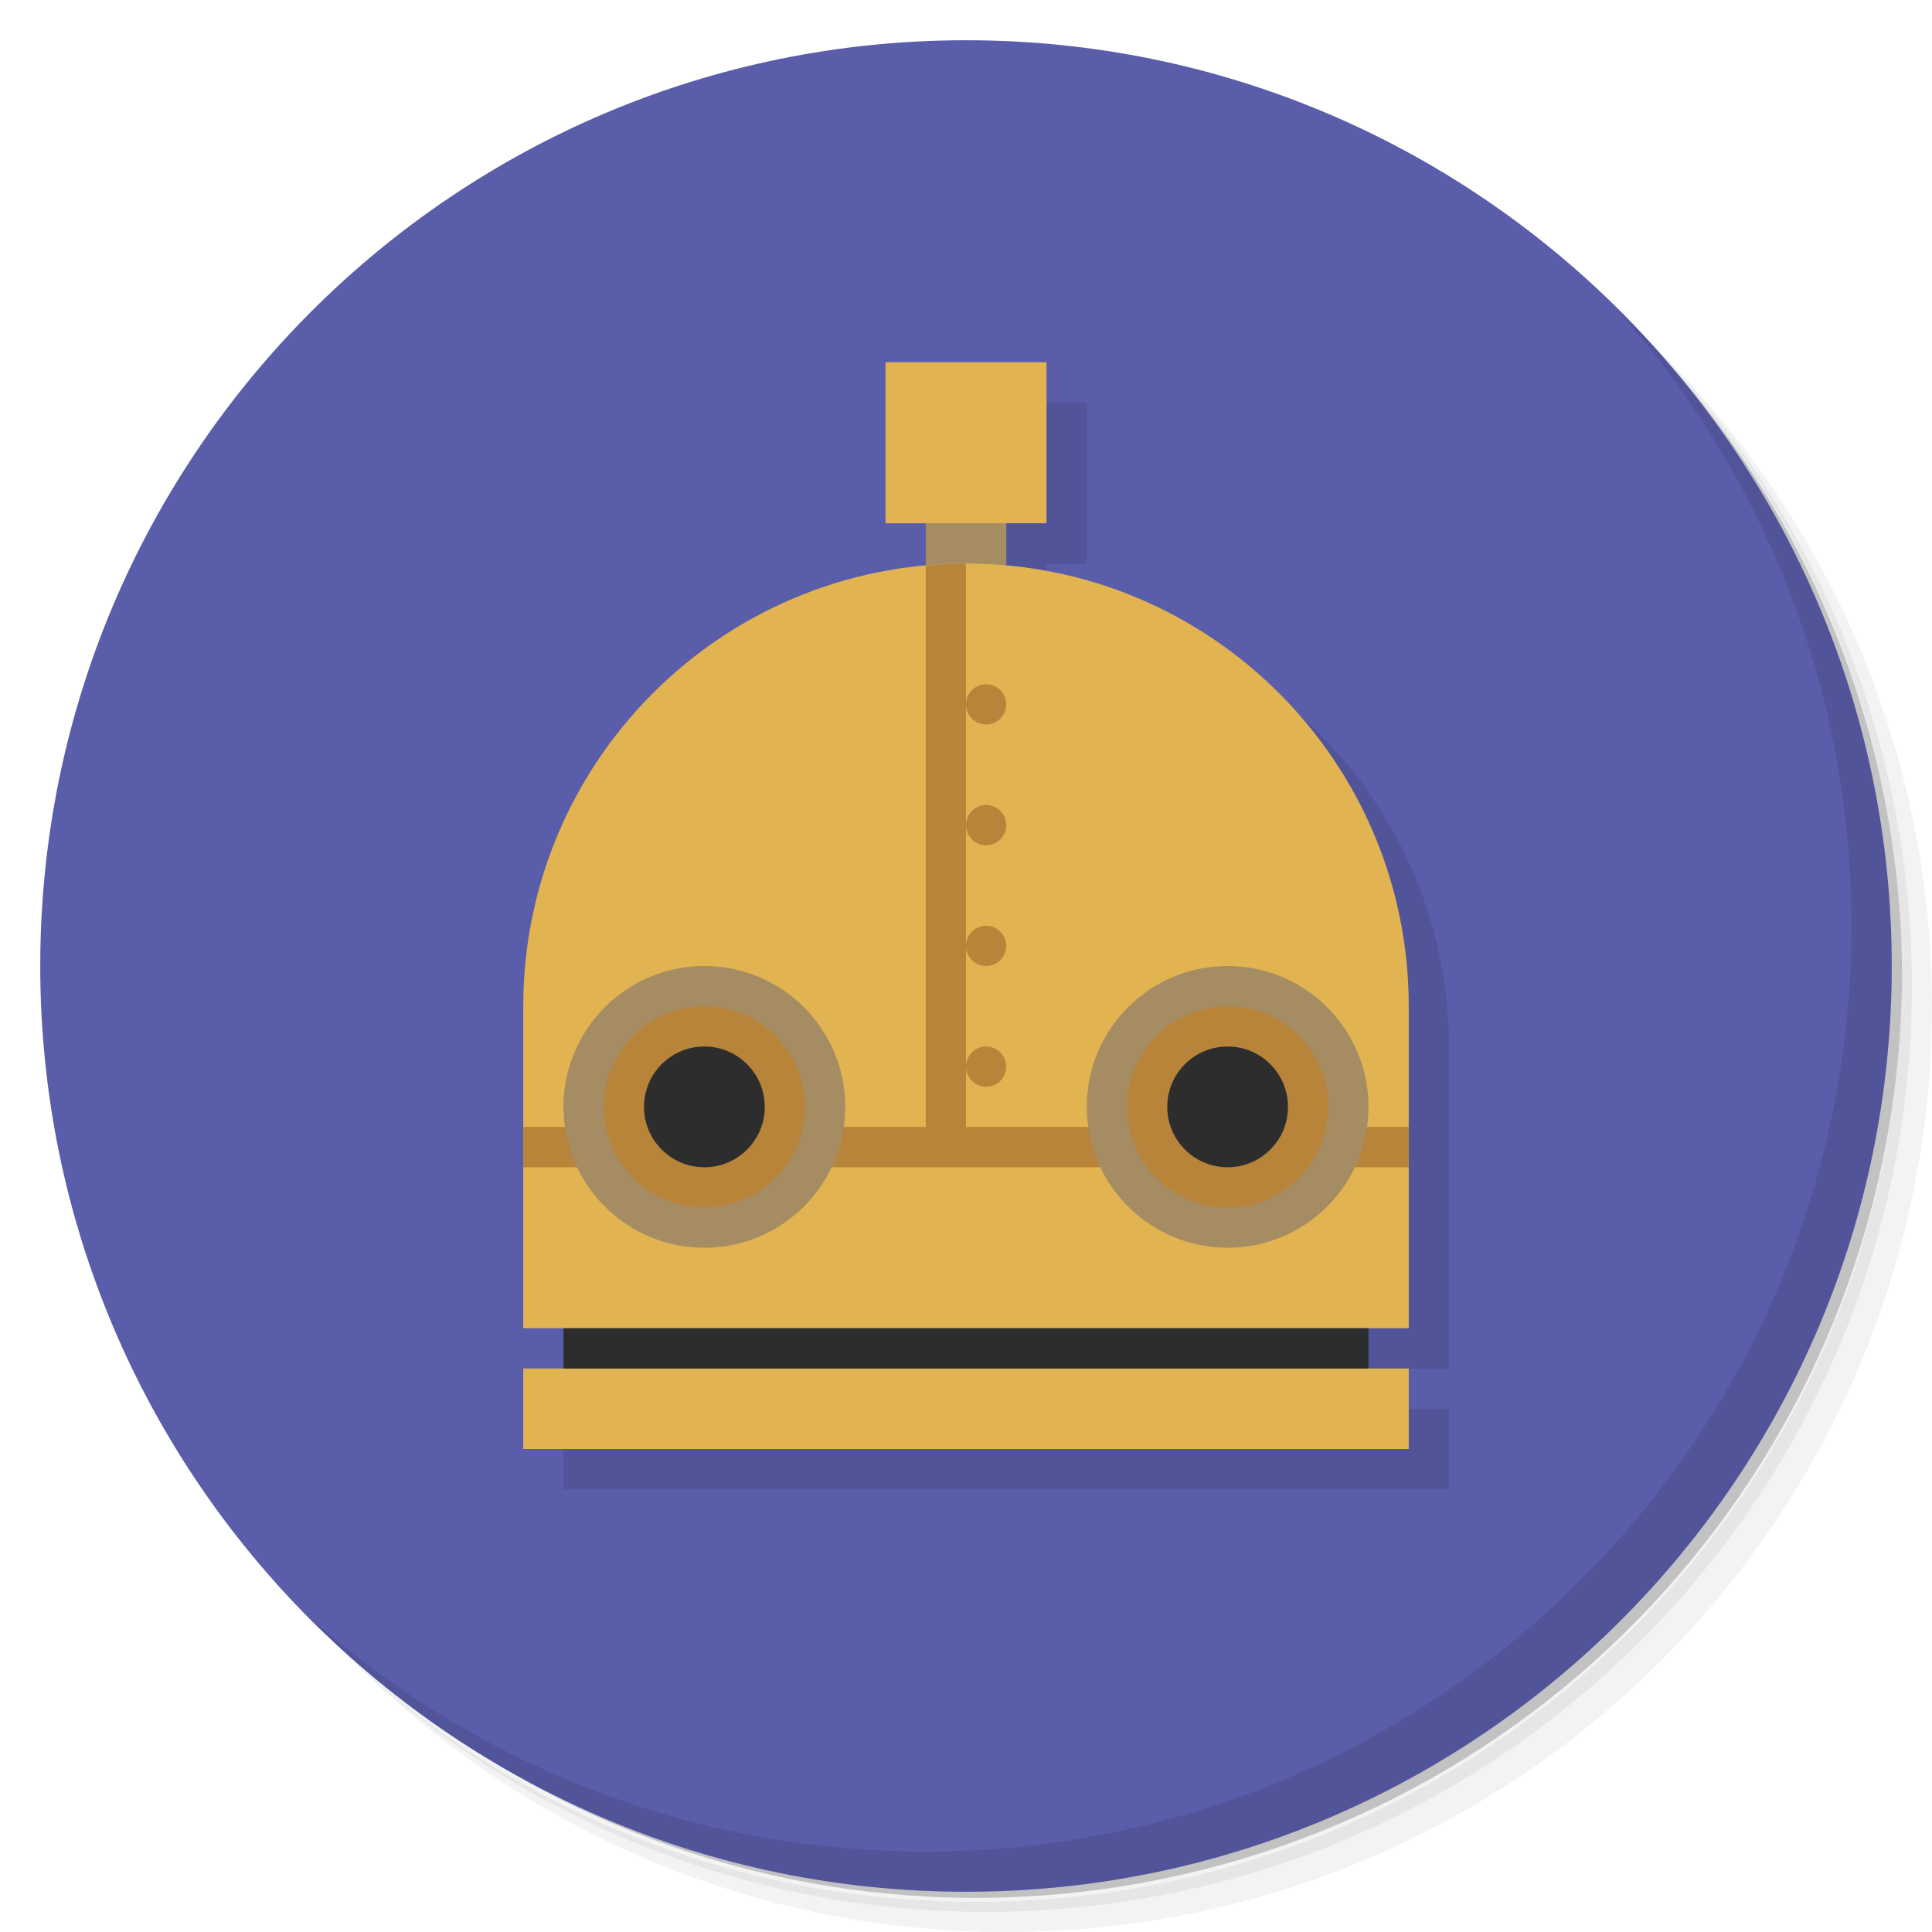
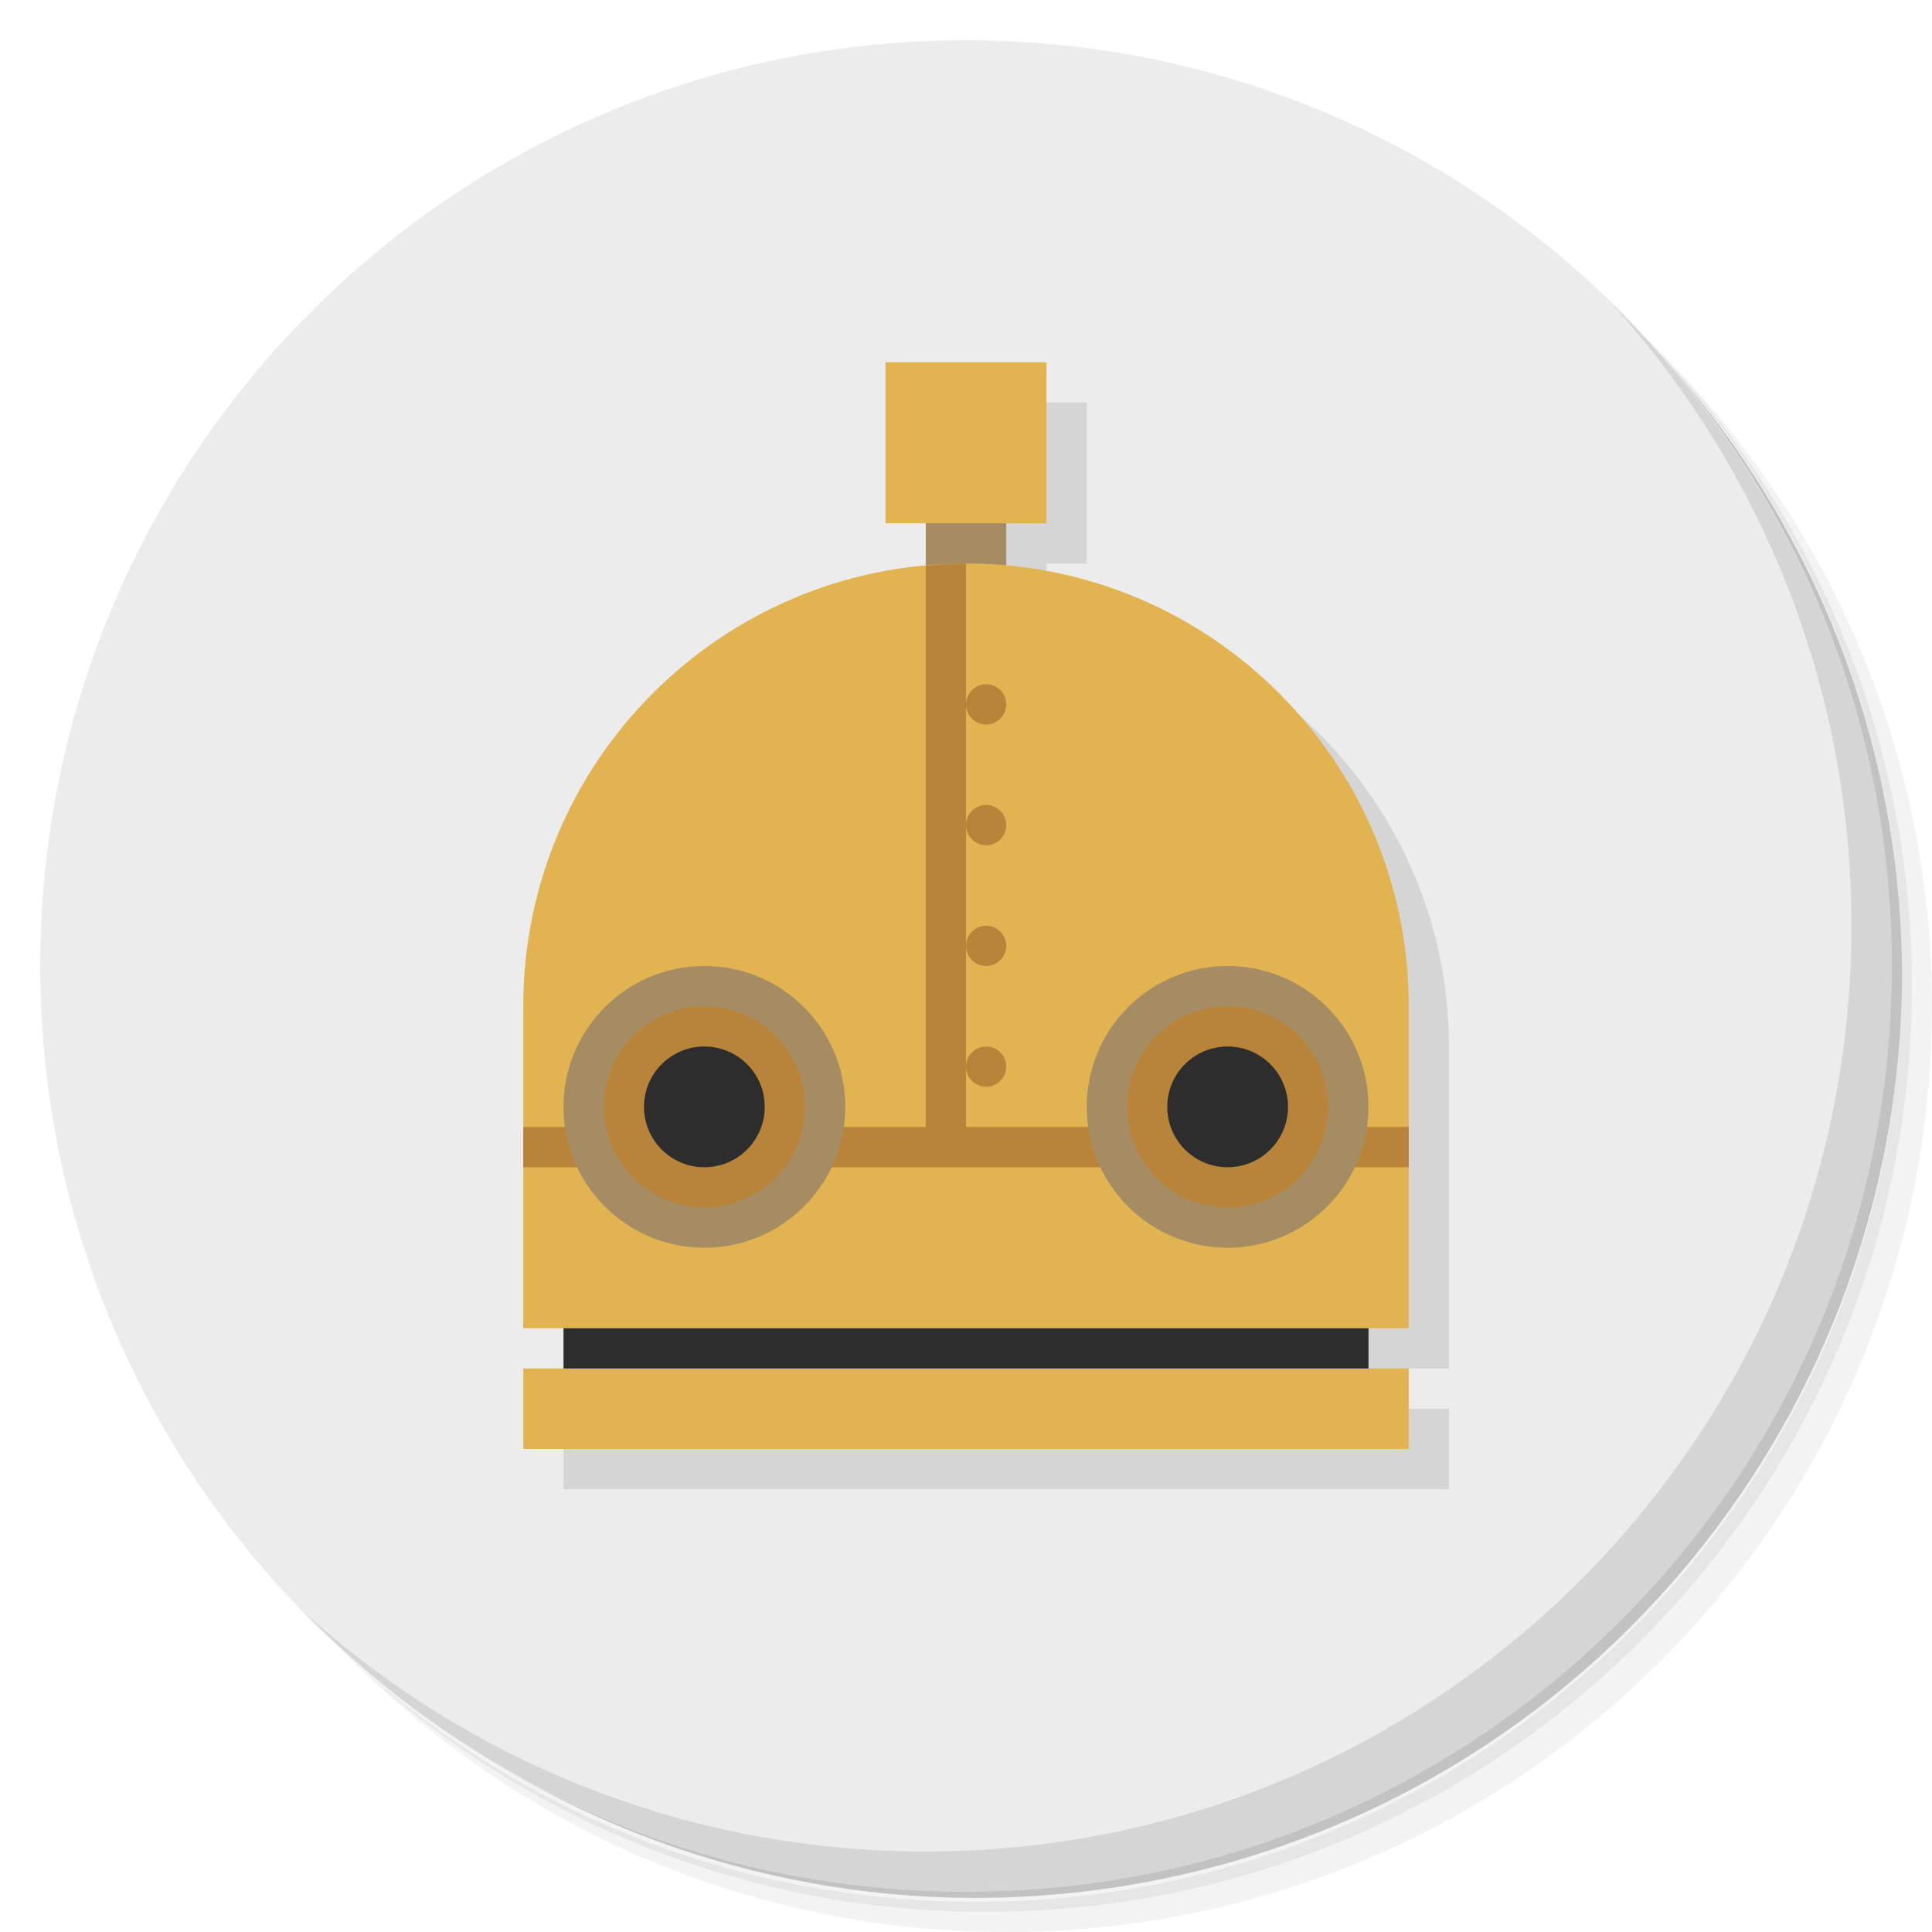
- <svg xmlns="http://www.w3.org/2000/svg" viewBox="0 0 48 48">
-   <g>
-     <path d="m 36.31 5 c 5.859 4.062 9.688 10.831 9.688 18.5 c 0 12.426 -10.07 22.5 -22.5 22.5 c -7.669 0 -14.438 -3.828 -18.5 -9.688 c 1.037 1.822 2.306 3.499 3.781 4.969 c 4.085 3.712 9.514 5.969 15.469 5.969 c 12.703 0 23 -10.298 23 -23 c 0 -5.954 -2.256 -11.384 -5.969 -15.469 c -1.469 -1.475 -3.147 -2.744 -4.969 -3.781 z m 4.969 3.781 c 3.854 4.113 6.219 9.637 6.219 15.719 c 0 12.703 -10.297 23 -23 23 c -6.081 0 -11.606 -2.364 -15.719 -6.219 c 4.16 4.144 9.883 6.719 16.219 6.719 c 12.703 0 23 -10.298 23 -23 c 0 -6.335 -2.575 -12.06 -6.719 -16.219 z" style="opacity:0.05" />
-     <path d="m 41.28 8.781 c 3.712 4.085 5.969 9.514 5.969 15.469 c 0 12.703 -10.297 23 -23 23 c -5.954 0 -11.384 -2.256 -15.469 -5.969 c 4.113 3.854 9.637 6.219 15.719 6.219 c 12.703 0 23 -10.298 23 -23 c 0 -6.081 -2.364 -11.606 -6.219 -15.719 z" style="opacity:0.1" />
-     <path d="m 31.25 2.375 c 8.615 3.154 14.75 11.417 14.75 21.13 c 0 12.426 -10.07 22.5 -22.5 22.5 c -9.708 0 -17.971 -6.135 -21.12 -14.75 a 23 23 0 0 0 44.875 -7 a 23 23 0 0 0 -16 -21.875 z" style="opacity:0.2" />
+ <svg xmlns="http://www.w3.org/2000/svg" viewBox="0 0 48 48" id="svg2" version="1.1">
+   <defs id="defs56" />
+   <g id="g4">
+     <path d="m 36.31 5 c 5.859 4.062 9.688 10.831 9.688 18.5 c 0 12.426 -10.07 22.5 -22.5 22.5 c -7.669 0 -14.438 -3.828 -18.5 -9.688 c 1.037 1.822 2.306 3.499 3.781 4.969 c 4.085 3.712 9.514 5.969 15.469 5.969 c 12.703 0 23 -10.298 23 -23 c 0 -5.954 -2.256 -11.384 -5.969 -15.469 c -1.469 -1.475 -3.147 -2.744 -4.969 -3.781 z m 4.969 3.781 c 3.854 4.113 6.219 9.637 6.219 15.719 c 0 12.703 -10.297 23 -23 23 c -6.081 0 -11.606 -2.364 -15.719 -6.219 c 4.16 4.144 9.883 6.719 16.219 6.719 c 12.703 0 23 -10.298 23 -23 c 0 -6.335 -2.575 -12.06 -6.719 -16.219 z" style="opacity:0.05" id="path6" />
+     <path d="m 41.28 8.781 c 3.712 4.085 5.969 9.514 5.969 15.469 c 0 12.703 -10.297 23 -23 23 c -5.954 0 -11.384 -2.256 -15.469 -5.969 c 4.113 3.854 9.637 6.219 15.719 6.219 c 12.703 0 23 -10.298 23 -23 c 0 -6.081 -2.364 -11.606 -6.219 -15.719 z" style="opacity:0.1" id="path8" />
+     <path d="m 31.25 2.375 c 8.615 3.154 14.75 11.417 14.75 21.13 c 0 12.426 -10.07 22.5 -22.5 22.5 c -9.708 0 -17.971 -6.135 -21.12 -14.75 a 23 23 0 0 0 44.875 -7 a 23 23 0 0 0 -16 -21.875 z" style="opacity:0.2" id="path10" />
  </g>
-   <g transform="matrix(0,-1,1,0,0,48)" style="fill:#5a5daa;fill-opacity:1">
-     <path d="M 24,1 C 36.703,1 47,11.297 47,24 47,36.703 36.703,47 24,47 11.297,47 1,36.703 1,24 1,11.297 11.297,1 24,1 z" />
+   <g transform="matrix(0,-1,1,0,0,48)" style="fill:#ececec;fill-opacity:1" id="g12">
+     <path d="M 24,1 C 36.703,1 47,11.297 47,24 47,36.703 36.703,47 24,47 11.297,47 1,36.703 1,24 1,11.297 11.297,1 24,1 z" id="path14" style="fill:#ececec;fill-opacity:1" />
  </g>
-   <path d="m 23 10 0 4 1 0 0 1.051 c -5.662 0.517 -9.997 5.264 -10 10.949 c 0 2.667 0 5.333 0 8 l 1 0 0 1 -1 0 0 2 11 0 11 0 0 -2 -1 0 0 -1 1 0 c 0 -2.667 0 -5.333 0 -8 -0.005 -5.684 -4.339 -10.429 -10 -10.945 l 0 -1.055 l 1 0 0 -4 z" style="fill:#000;opacity:0.1;fill-opacity:1;stroke:none;fill-rule:nonzero" />
-   <g>
-     <path d="m 40.03 7.531 c 3.712 4.084 5.969 9.514 5.969 15.469 0 12.703 -10.297 23 -23 23 c -5.954 0 -11.384 -2.256 -15.469 -5.969 4.178 4.291 10.01 6.969 16.469 6.969 c 12.703 0 23 -10.298 23 -23 0 -6.462 -2.677 -12.291 -6.969 -16.469 z" style="opacity:0.1" />
+   <path d="m 23 10 0 4 1 0 0 1.051 c -5.662 0.517 -9.997 5.264 -10 10.949 c 0 2.667 0 5.333 0 8 l 1 0 0 1 -1 0 0 2 11 0 11 0 0 -2 -1 0 0 -1 1 0 c 0 -2.667 0 -5.333 0 -8 -0.005 -5.684 -4.339 -10.429 -10 -10.945 l 0 -1.055 l 1 0 0 -4 z" style="fill:#000;opacity:0.1;fill-opacity:1;stroke:none;fill-rule:nonzero" id="path16" />
+   <g id="g18">
+     <path d="m 40.03 7.531 c 3.712 4.084 5.969 9.514 5.969 15.469 0 12.703 -10.297 23 -23 23 c -5.954 0 -11.384 -2.256 -15.469 -5.969 4.178 4.291 10.01 6.969 16.469 6.969 c 12.703 0 23 -10.298 23 -23 0 -6.462 -2.677 -12.291 -6.969 -16.469 z" style="opacity:0.1" id="path20" />
  </g>
-   <rect width="2" height="2.928" x="23" y="12.07" style="fill:#a68c63;opacity:1;fill-opacity:1;stroke:none;fill-rule:nonzero" />
-   <path d="M 24 14 A 11 11 0 0 0 13 25 l 0 8 22 0 0 -8 A 11 11 0 0 0 24 14 m -11 20 0 2 11 0 11 0 0 -2 -22 0 z" style="fill:#e2b351;opacity:1;fill-opacity:1;stroke:none;fill-rule:nonzero" />
-   <path d="m 24 14 a 11 11.451 0 0 0 -1 0.053 l 0 14.522 1 0 L 24 14" style="fill:#b88439;opacity:1;fill-opacity:1;stroke:none;fill-rule:nonzero" />
-   <rect width="22" height="1" x="13" y="28" style="fill:#b88439;opacity:1;fill-opacity:1;stroke:none;fill-rule:nonzero" />
-   <circle cx="24.5" cy="17.5" r="0.5" style="fill:#b88439;opacity:1;fill-opacity:1;stroke:none;fill-rule:nonzero" />
-   <circle cx="24.5" cy="20.5" r="0.5" style="fill:#b88439;opacity:1;fill-opacity:1;stroke:none;fill-rule:nonzero" />
-   <circle cx="24.5" cy="23.5" r="0.5" style="fill:#b88439;opacity:1;fill-opacity:1;stroke:none;fill-rule:nonzero" />
-   <circle cx="24.5" cy="26.5" r="0.5" style="fill:#b88439;opacity:1;fill-opacity:1;stroke:none;fill-rule:nonzero" />
-   <rect width="4" height="4" x="22" y="9" style="fill:#e2b351;opacity:1;fill-opacity:1;stroke:none;fill-rule:nonzero" />
-   <rect width="20" height="1" x="14" y="33" style="fill:#2d2d2d;opacity:1;fill-opacity:1;stroke:none;fill-rule:nonzero" />
-   <circle cx="17.5" cy="27.5" r="3.5" style="fill:#a68c63;opacity:1;fill-opacity:1;stroke:none;fill-rule:nonzero" />
-   <circle cy="27.5" cx="17.5" r="2.5" style="fill:#b88439;opacity:1;fill-opacity:1;stroke:none;fill-rule:nonzero" />
-   <circle cy="27.5" cx="17.5" r="1.5" style="fill:#2d2d2d;opacity:1;fill-opacity:1;stroke:none;fill-rule:nonzero" />
-   <circle cx="30.5" cy="27.5" r="3.5" style="fill:#a68c63;opacity:1;fill-opacity:1;stroke:none;fill-rule:nonzero" />
-   <circle cy="27.5" cx="30.5" r="2.5" style="fill:#b88439;opacity:1;fill-opacity:1;stroke:none;fill-rule:nonzero" />
-   <circle cy="27.5" cx="30.5" r="1.5" style="fill:#2d2d2d;opacity:1;fill-opacity:1;stroke:none;fill-rule:nonzero" />
+   <rect width="2" height="2.928" x="23" y="12.07" style="fill:#a68c63;opacity:1;fill-opacity:1;stroke:none;fill-rule:nonzero" id="rect22" />
+   <path d="M 24 14 A 11 11 0 0 0 13 25 l 0 8 22 0 0 -8 A 11 11 0 0 0 24 14 m -11 20 0 2 11 0 11 0 0 -2 -22 0 z" style="fill:#e2b351;opacity:1;fill-opacity:1;stroke:none;fill-rule:nonzero" id="path24" />
+   <path d="m 24 14 a 11 11.451 0 0 0 -1 0.053 l 0 14.522 1 0 L 24 14" style="fill:#b88439;opacity:1;fill-opacity:1;stroke:none;fill-rule:nonzero" id="path26" />
+   <rect width="22" height="1" x="13" y="28" style="fill:#b88439;opacity:1;fill-opacity:1;stroke:none;fill-rule:nonzero" id="rect28" />
+   <circle cx="24.5" cy="17.5" r="0.5" style="fill:#b88439;opacity:1;fill-opacity:1;stroke:none;fill-rule:nonzero" id="circle30" />
+   <circle cx="24.5" cy="20.5" r="0.5" style="fill:#b88439;opacity:1;fill-opacity:1;stroke:none;fill-rule:nonzero" id="circle32" />
+   <circle cx="24.5" cy="23.5" r="0.5" style="fill:#b88439;opacity:1;fill-opacity:1;stroke:none;fill-rule:nonzero" id="circle34" />
+   <circle cx="24.5" cy="26.5" r="0.5" style="fill:#b88439;opacity:1;fill-opacity:1;stroke:none;fill-rule:nonzero" id="circle36" />
+   <rect width="4" height="4" x="22" y="9" style="fill:#e2b351;opacity:1;fill-opacity:1;stroke:none;fill-rule:nonzero" id="rect38" />
+   <rect width="20" height="1" x="14" y="33" style="fill:#2d2d2d;opacity:1;fill-opacity:1;stroke:none;fill-rule:nonzero" id="rect40" />
+   <circle cx="17.5" cy="27.5" r="3.5" style="fill:#a68c63;opacity:1;fill-opacity:1;stroke:none;fill-rule:nonzero" id="circle42" />
+   <circle cy="27.5" cx="17.5" r="2.5" style="fill:#b88439;opacity:1;fill-opacity:1;stroke:none;fill-rule:nonzero" id="circle44" />
+   <circle cy="27.5" cx="17.5" r="1.5" style="fill:#2d2d2d;opacity:1;fill-opacity:1;stroke:none;fill-rule:nonzero" id="circle46" />
+   <circle cx="30.5" cy="27.5" r="3.5" style="fill:#a68c63;opacity:1;fill-opacity:1;stroke:none;fill-rule:nonzero" id="circle48" />
+   <circle cy="27.5" cx="30.5" r="2.5" style="fill:#b88439;opacity:1;fill-opacity:1;stroke:none;fill-rule:nonzero" id="circle50" />
+   <circle cy="27.5" cx="30.5" r="1.5" style="fill:#2d2d2d;opacity:1;fill-opacity:1;stroke:none;fill-rule:nonzero" id="circle52" />
</svg>
